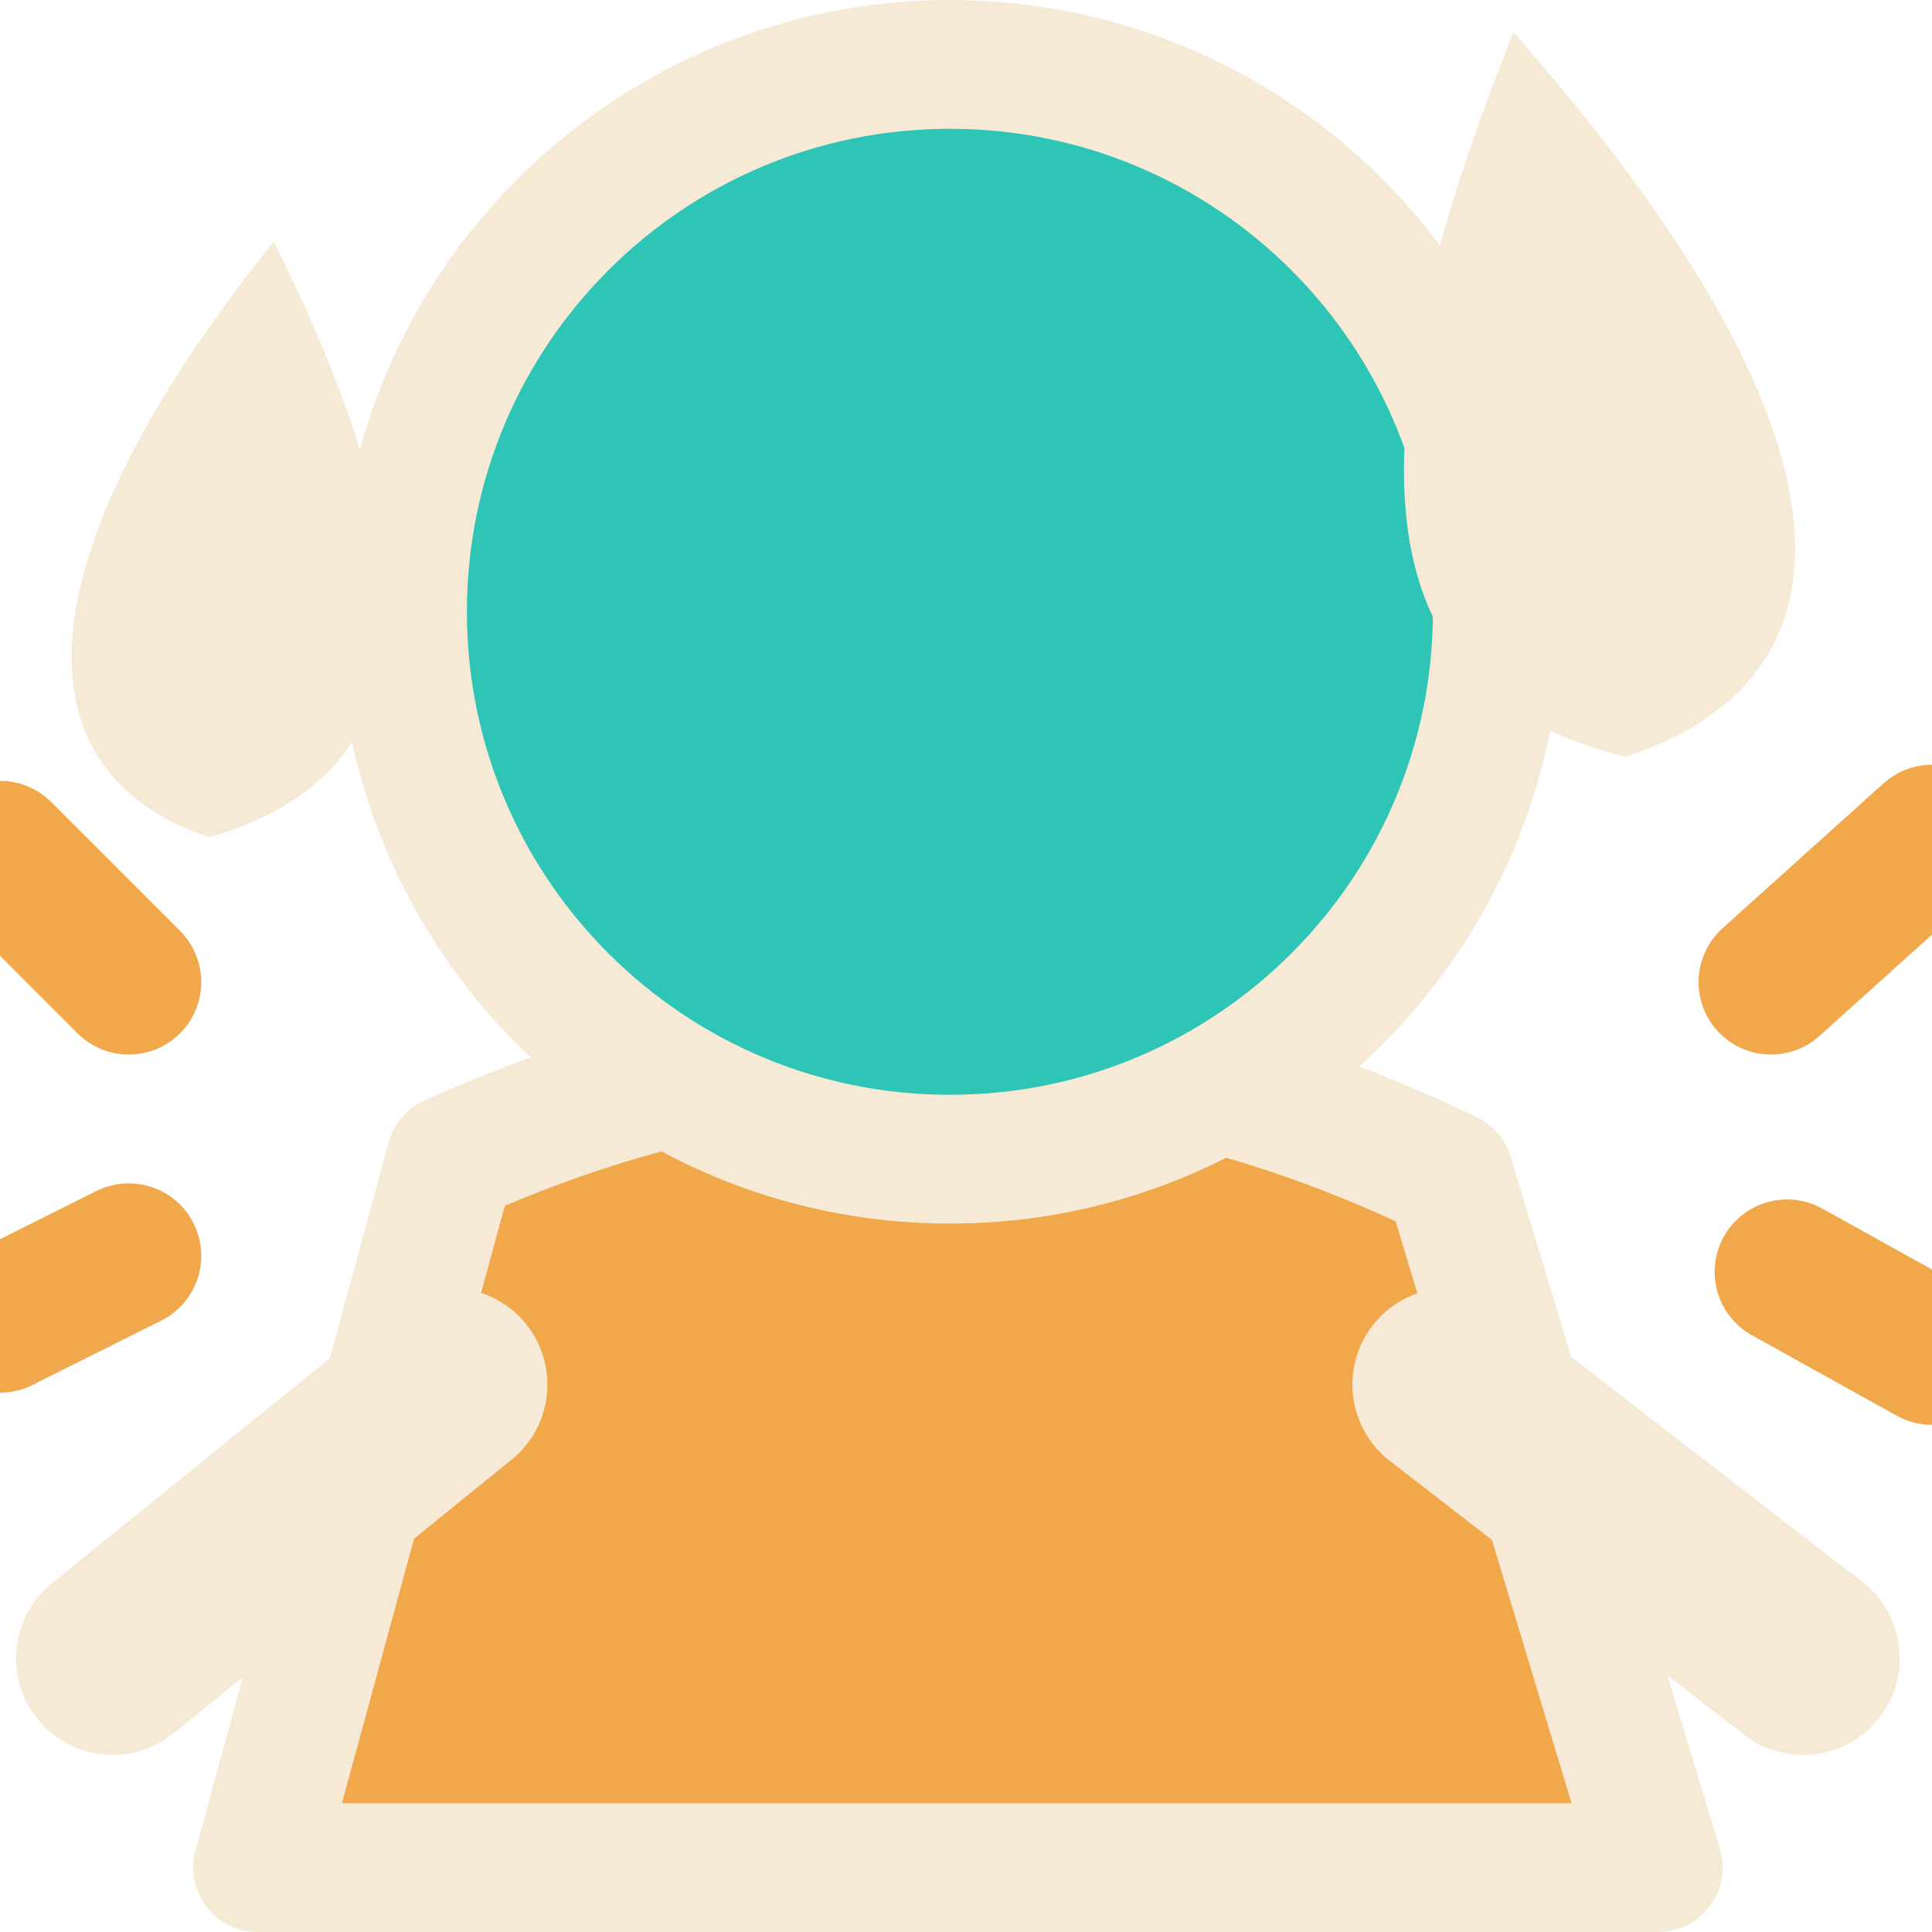
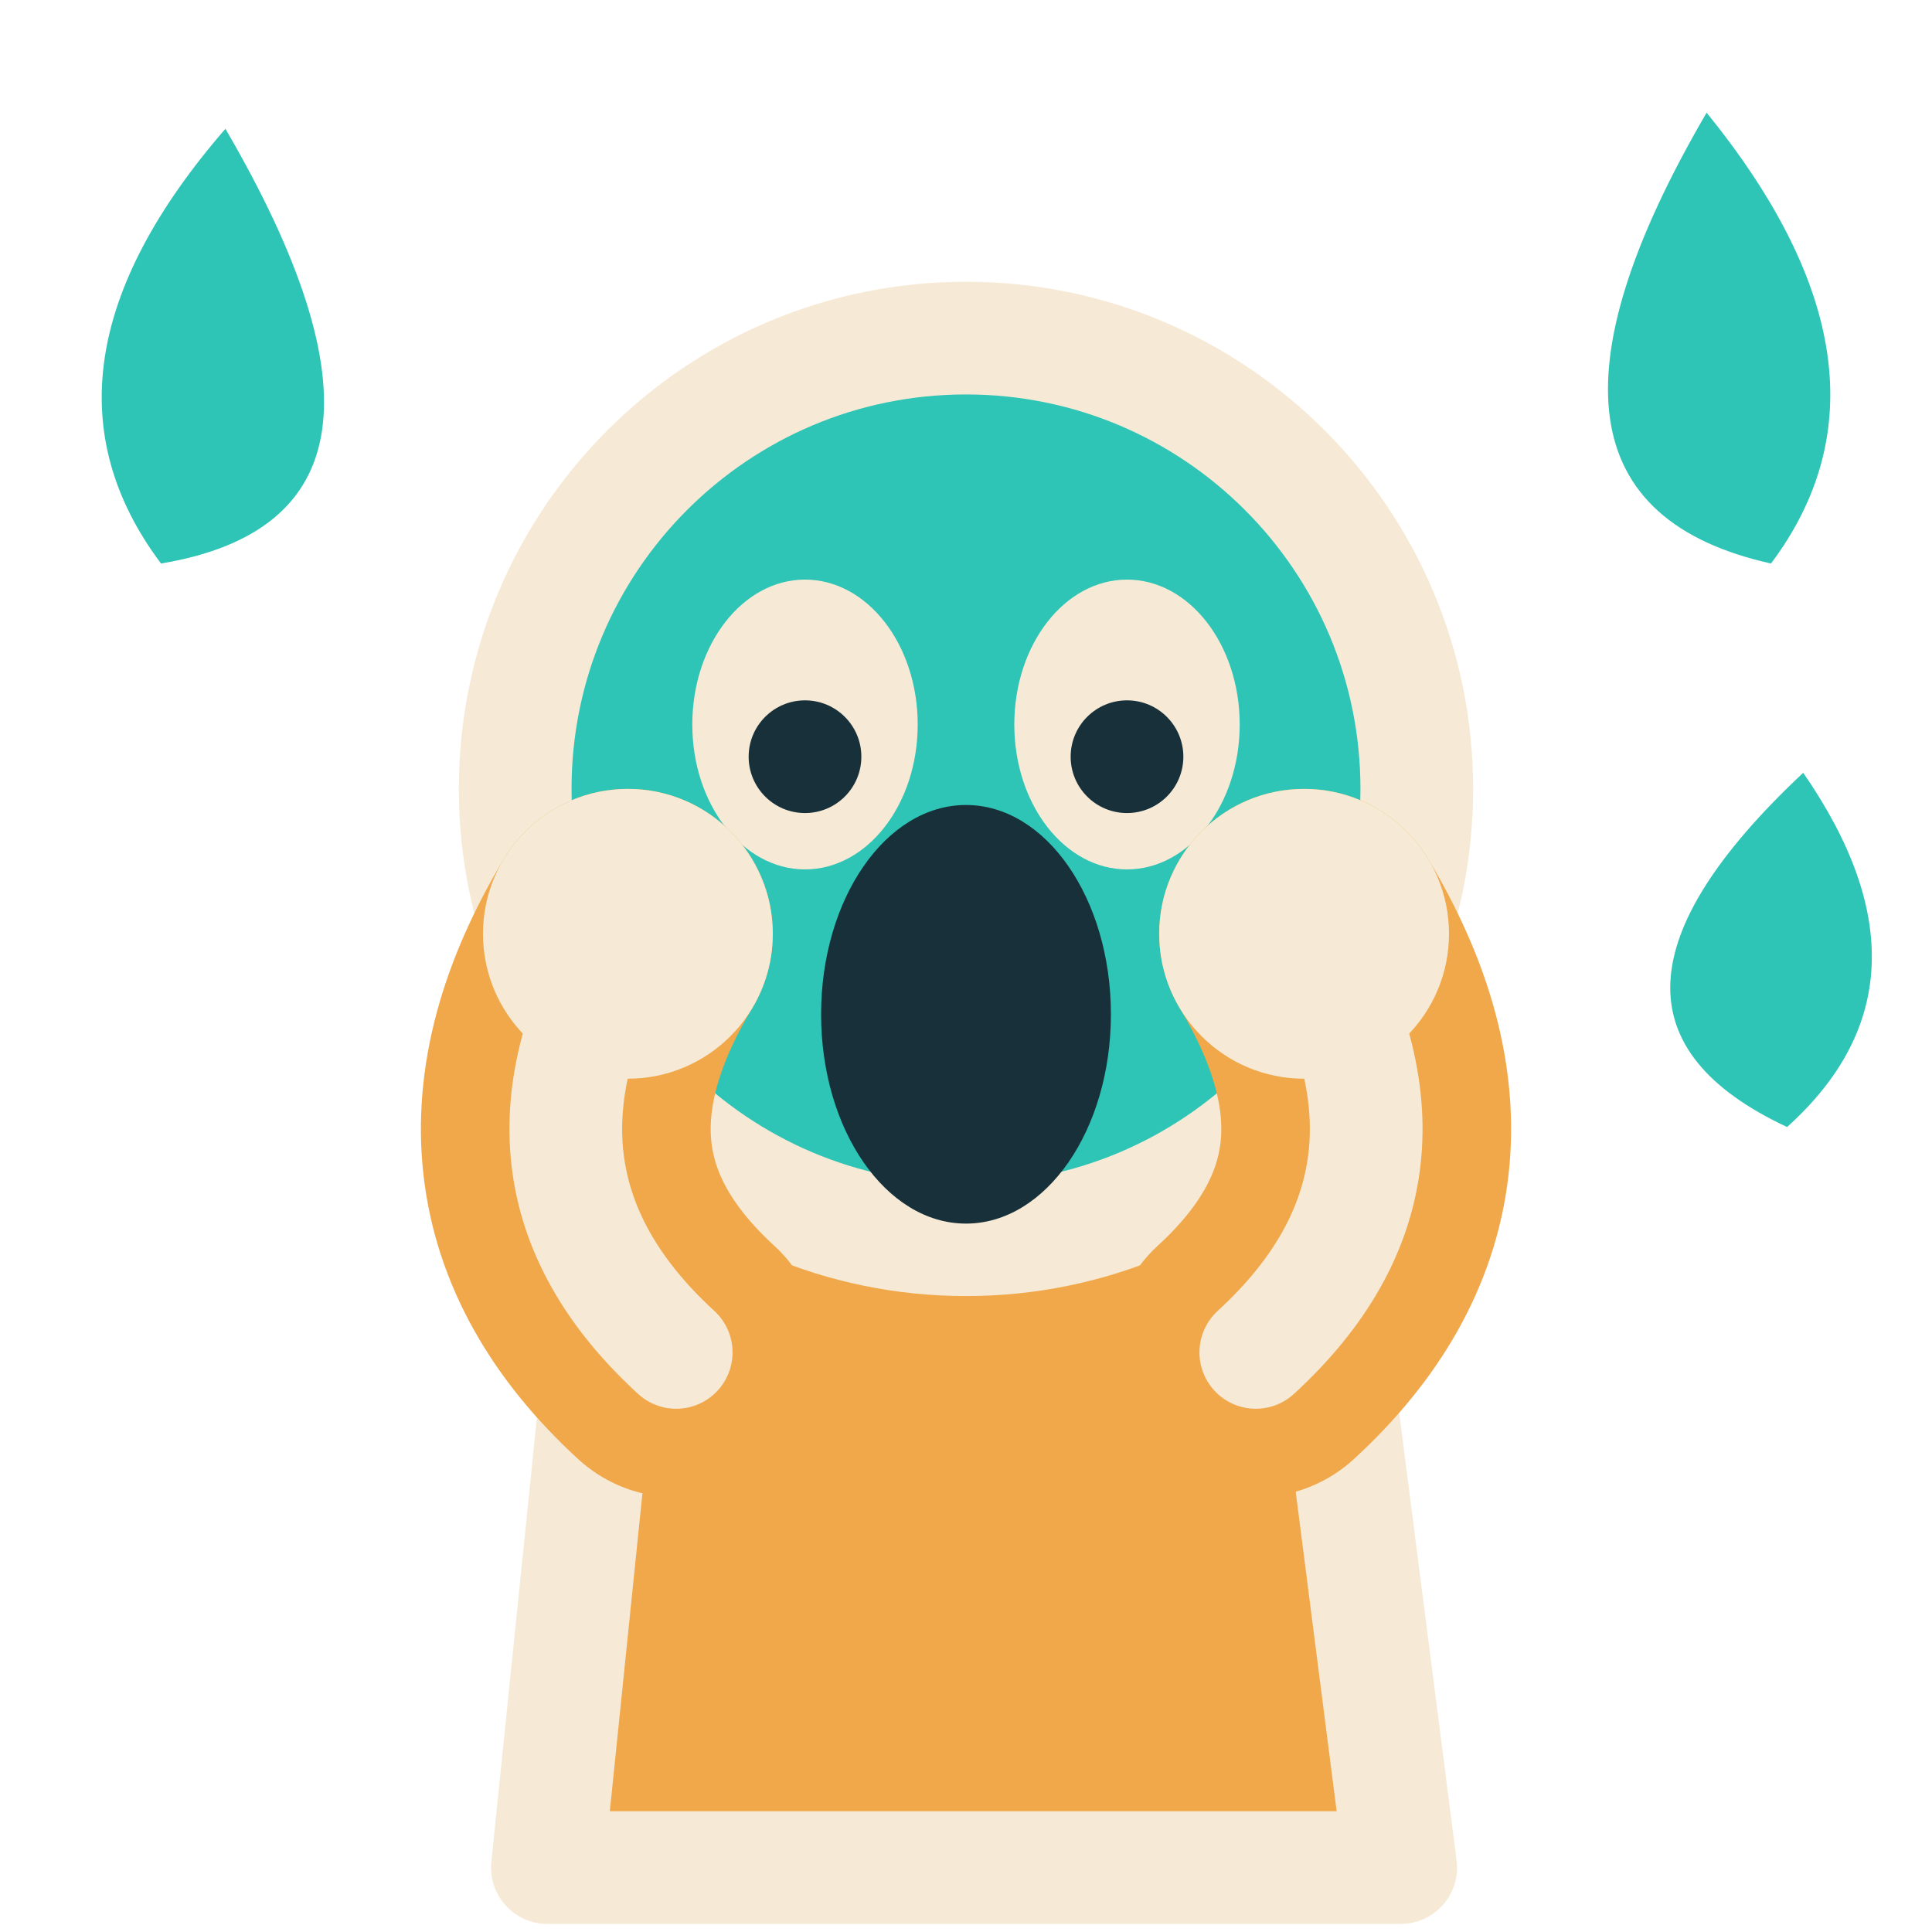
<svg xmlns="http://www.w3.org/2000/svg" viewBox="0 0 120 120" role="img" aria-labelledby="title">
  <g>
-     <animateTransform attributeName="transform" type="translate" values="-9 0;9 -3;-9 3;9 0;-9 0" dur=".55s" repeatCount="indefinite" />
-     <path d="M28 72 Q59 58 90 73 L103 116 H16 Z" fill="#f0a84a" stroke="#f6ead6" stroke-width="8" stroke-linejoin="round" />
-     <circle cx="59" cy="38" r="34" fill="#2ec4b6" stroke="#f6ead6" stroke-width="8" />
-     <path d="M28 86 L7 103 M90 86 L112 103" fill="none" stroke="#f6ead6" stroke-width="12" stroke-linecap="round" />
+     <animateTransform attributeName="transform" type="translate" values="-6 0;6 0;-6 0;6 0;-6 0;6 0;-6 0" dur="1s" repeatCount="indefinite" />
+     <path d="M34 116 L38 77 Q60 66 82 77 L87 116Z" fill="#f0a84a" stroke="#f6ead6" stroke-width="7" stroke-linejoin="round" />
+     <circle cx="60" cy="49" r="28" fill="#2ec4b6" stroke="#f6ead6" stroke-width="7" />
+     <ellipse cx="50" cy="45" rx="7" ry="9" fill="#f6ead6" />
+     <ellipse cx="70" cy="45" rx="7" ry="9" fill="#f6ead6" />
+     <circle cx="50" cy="47" r="3.5" fill="#17303a" />
+     <circle cx="70" cy="47" r="3.5" fill="#17303a" />
+     <ellipse cx="60" cy="63" rx="9" ry="13" fill="#17303a" />
+     <path d="M42 84 Q30 73 39 58 M78 84 Q90 73 81 58" fill="none" stroke="#f0a84a" stroke-width="18" stroke-linecap="round" />
+     <path d="M42 84 Q30 73 39 58 M78 84 Q90 73 81 58" fill="none" stroke="#f6ead6" stroke-width="7" stroke-linecap="round" />
+     <circle cx="39" cy="58" r="9" fill="#f6ead6" />
+     <circle cx="81" cy="58" r="9" fill="#f6ead6" />
  </g>
-   <g fill="#f6ead6">
-     <path d="M94 2 C116 27 116 42 101 47 C84 43 84 27 94 2 Z">
-       <animateTransform attributeName="transform" type="translate" values="0 14;10 -12;0 14" dur=".55s" repeatCount="indefinite" />
-       <animate attributeName="opacity" values="0;1;0" dur=".55s" repeatCount="indefinite" />
-     </path>
-     <path d="M17 15 C1 35 1 48 13 52 C27 48 27 35 17 15 Z">
-       <animateTransform attributeName="transform" type="translate" values="0 12;-9 -10;0 12" begin="-.18s" dur=".55s" repeatCount="indefinite" />
-       <animate attributeName="opacity" values="0;1;0" begin="-.18s" dur=".55s" repeatCount="indefinite" />
-     </path>
-   </g>
-   <g fill="none" stroke="#f0a84a" stroke-width="9" stroke-linecap="round">
-     <path d="M8 61 L0 53 M110 61 L120 52 M8 78 L0 82 M111 79 L120 84" />
-     <animate attributeName="opacity" values="1;.15;1;.15;1" dur=".55s" repeatCount="indefinite" />
+   <g fill="#2ec4b6">
+     <path d="M14 8 Q1 23 10 35 Q28 32 14 8Z" />
+     <path d="M106 7 Q119 23 110 35 Q92 31 106 7Z" />
+     <path d="M112 48 Q121 61 111 70 Q96 63 112 48Z" />
+     <animateTransform attributeName="transform" type="translate" values="0 0;0 7;0 0;0 7;0 0" dur="1s" repeatCount="indefinite" />
  </g>
</svg>
